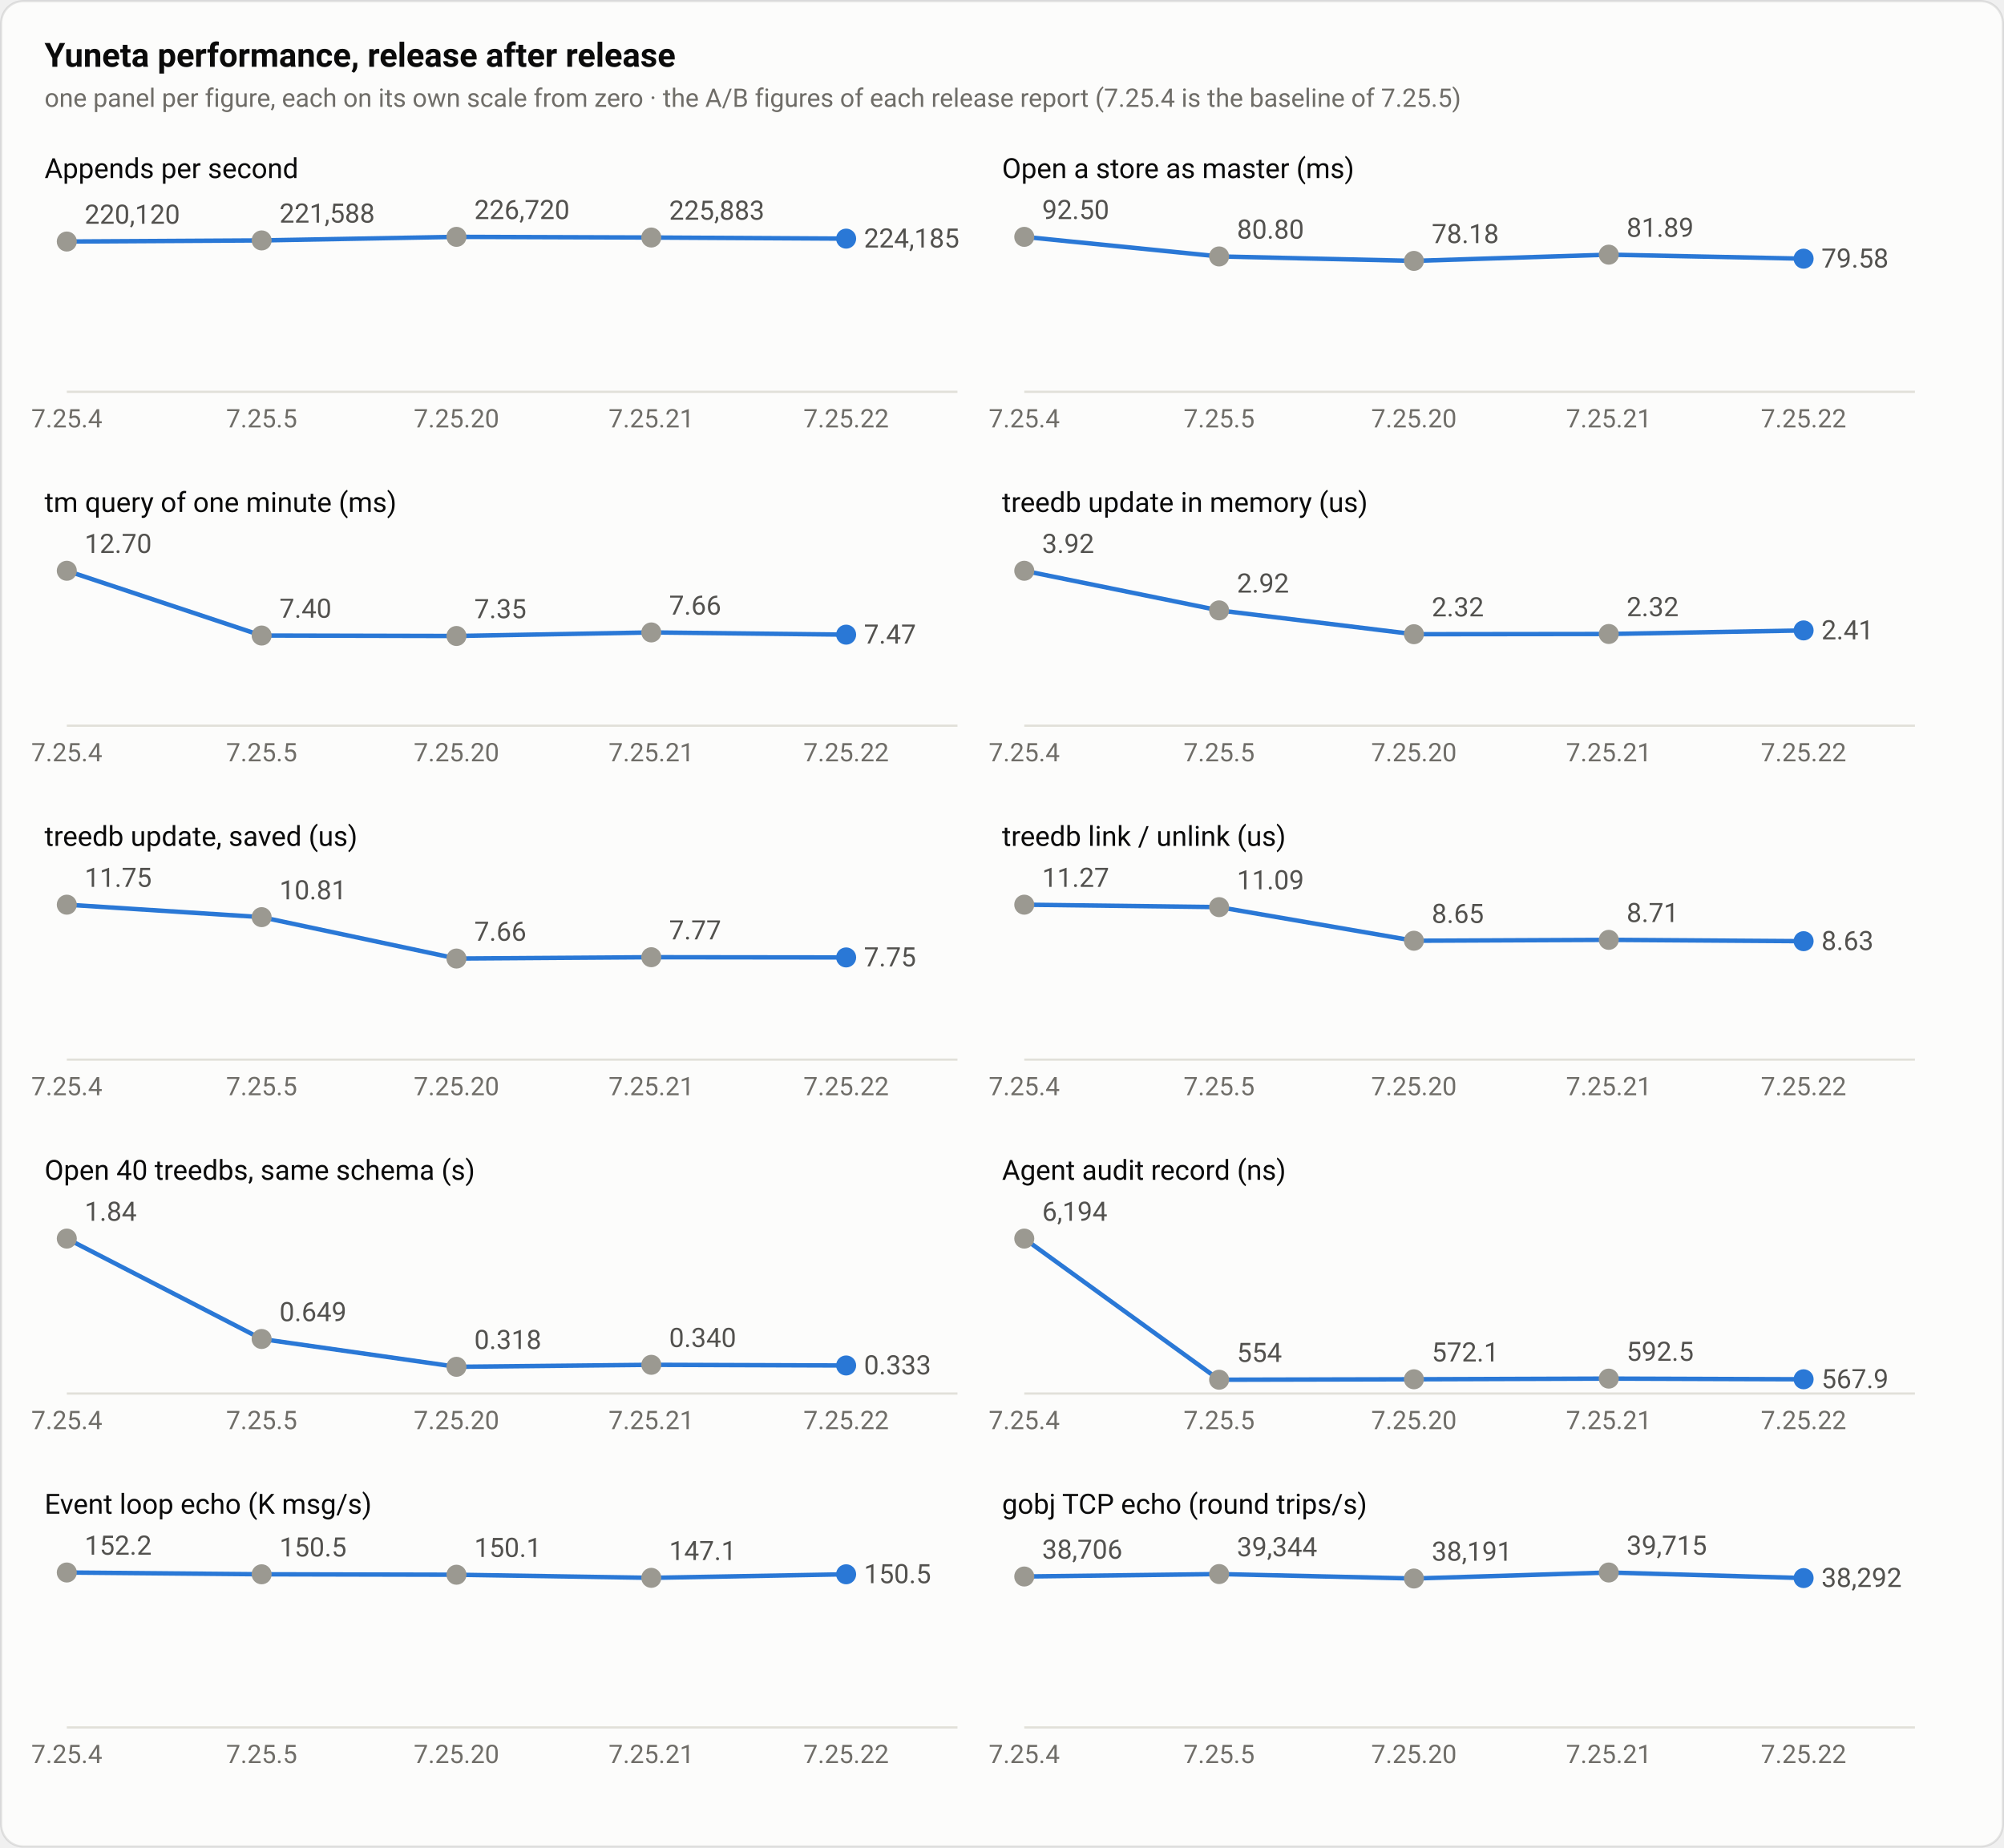
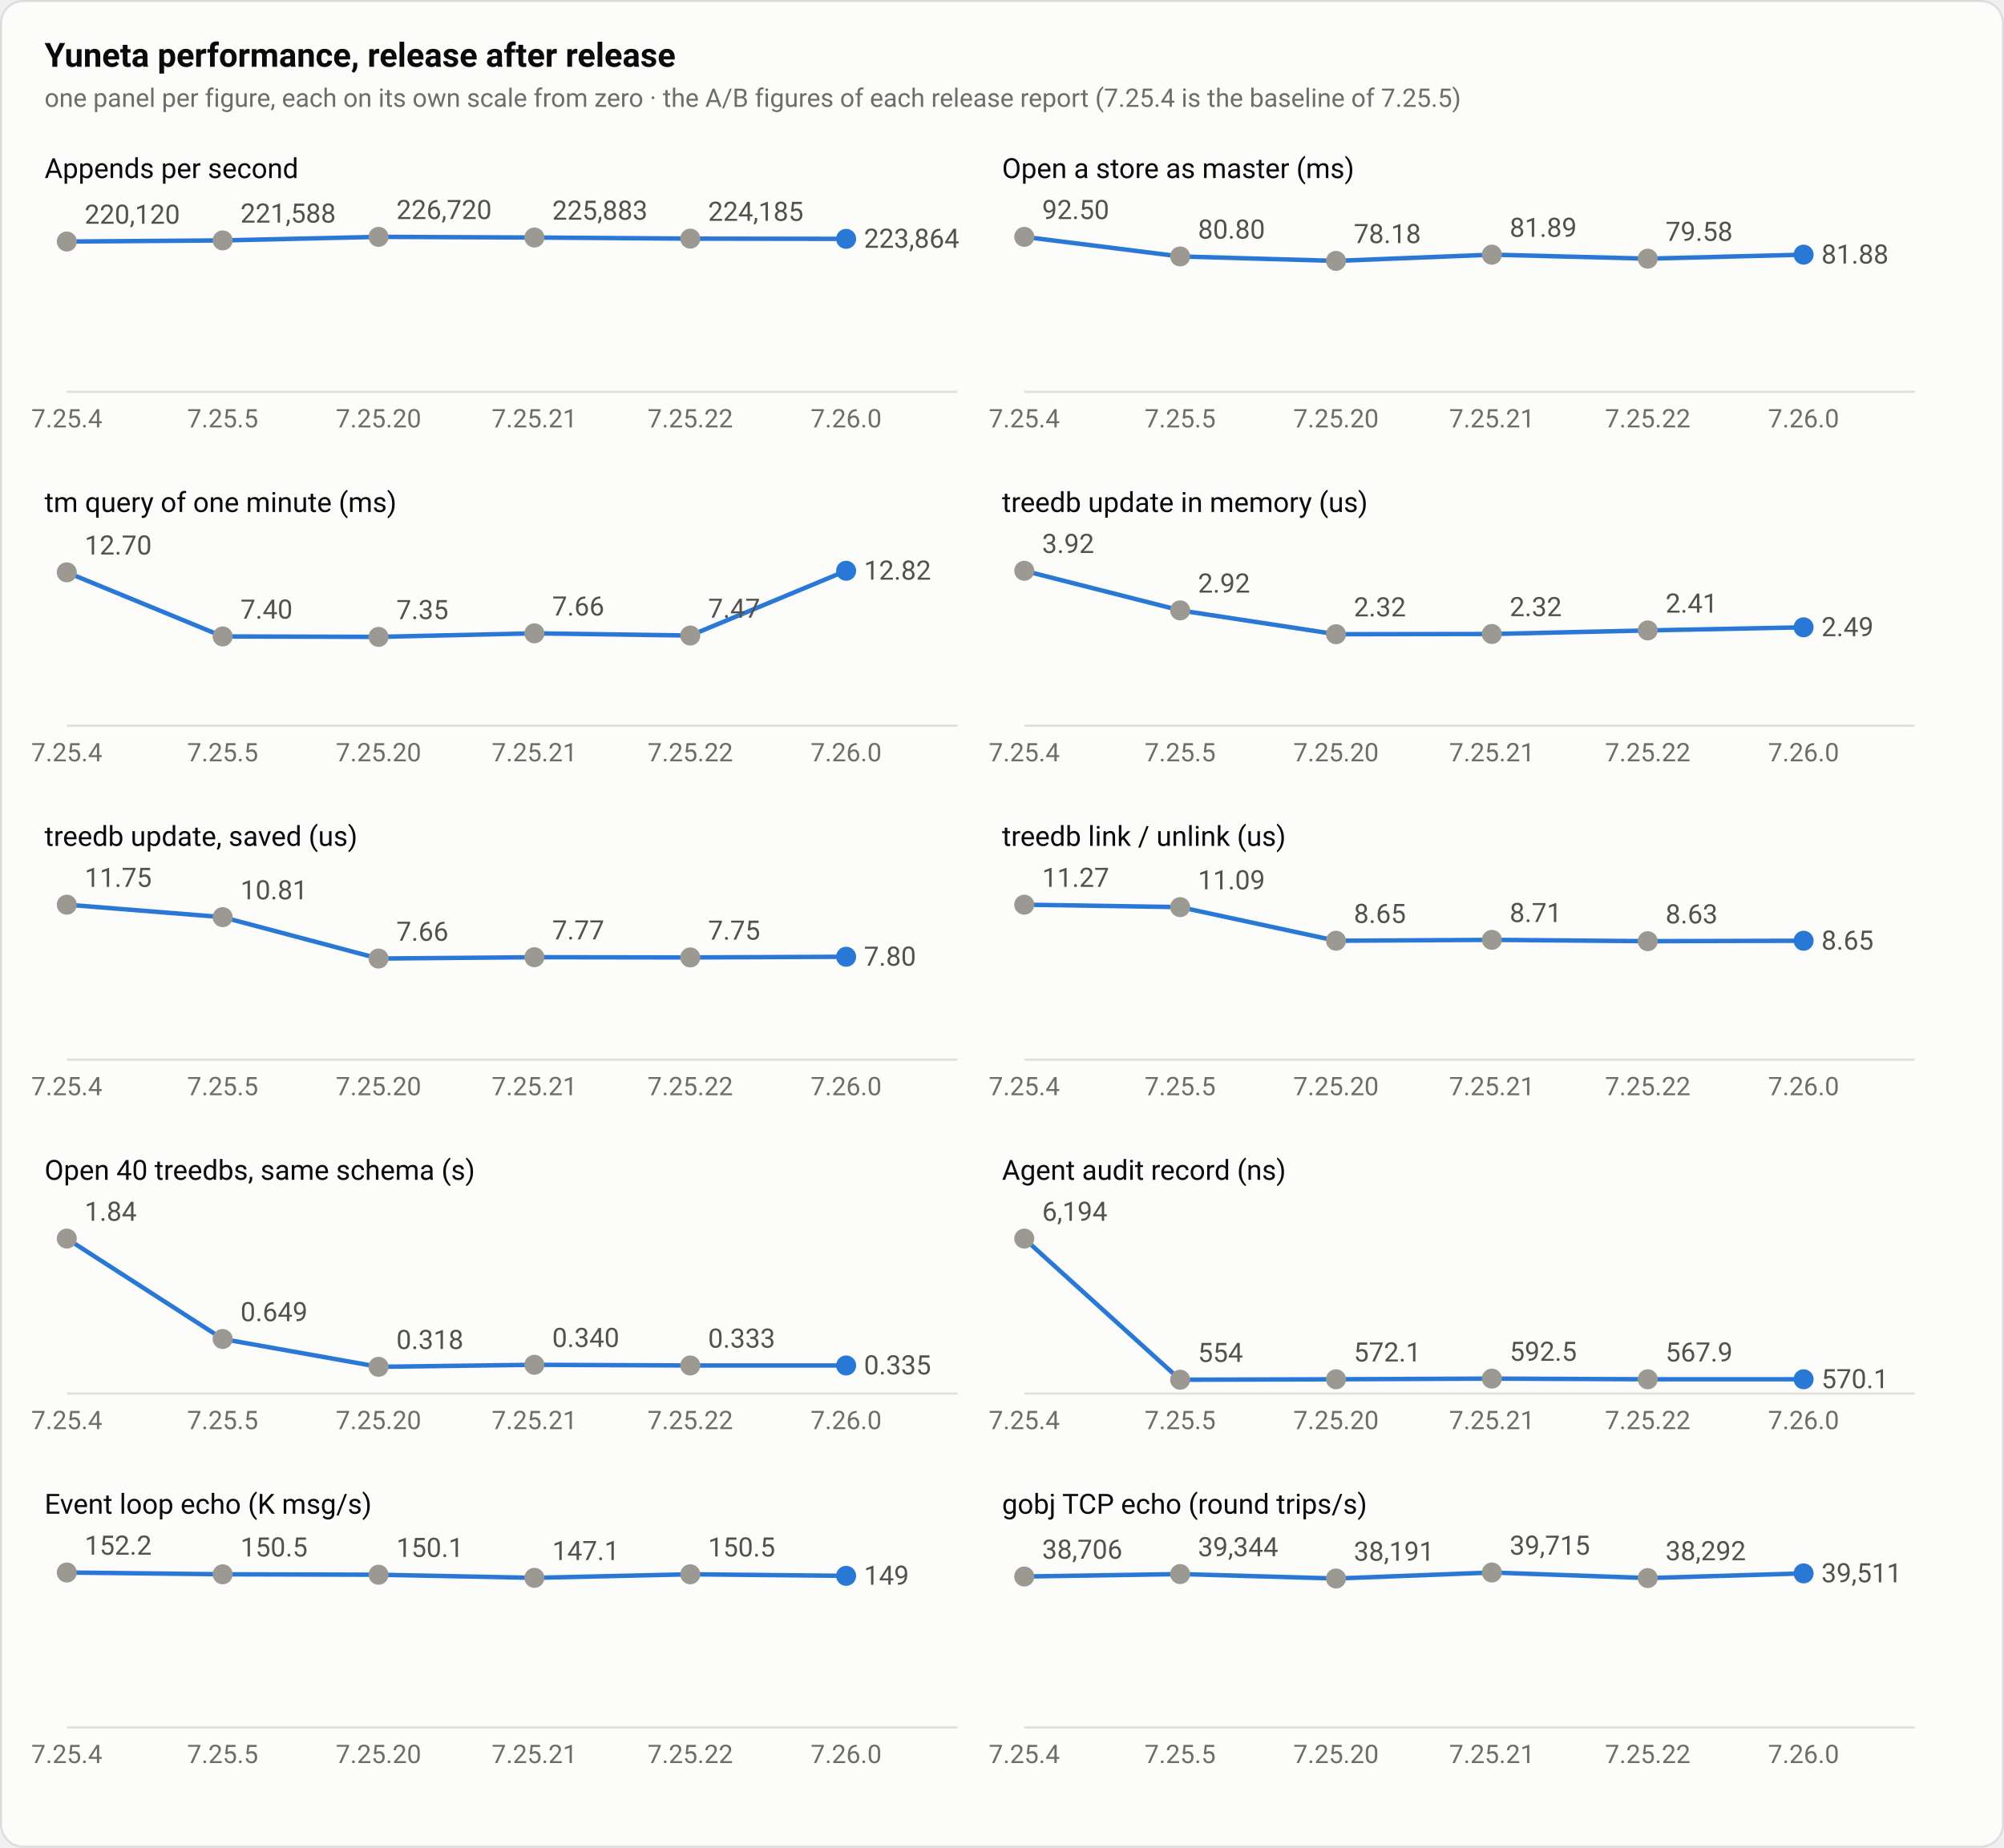
<svg xmlns="http://www.w3.org/2000/svg" viewBox="0 0 900 830" width="900" font-family="system-ui, -apple-system, 'Segoe UI', Roboto, sans-serif" role="img" aria-label="Yuneta performance, release after release">
  <style>
  .bg { fill: #fcfcfb; stroke: rgba(11,11,11,0.10); }
  .t { fill: #0b0b0b; font-size: 15px; font-weight: 600; }
  .l { fill: #0b0b0b; font-size: 12.5px; }
  .m { fill: #6f6d68; font-size: 11.5px; }
  .g { fill: #6f6d68; font-size: 11px; font-weight: 700; letter-spacing: 0.06em; }
  .v { fill: #52514e; font-size: 12px; }
  .grid { stroke: #e1e0d9; stroke-width: 1; }
  .zero { stroke: #a3a198; stroke-width: 1; }
  .gain { fill: #2a78d6; } .price { fill: #e34948; } .noise { fill: #b9b7ae; }
  .cur { fill: #2a78d6; } .prev { fill: #9b9991; }
  .curl { stroke: #2a78d6; stroke-width: 2; fill: none; }
  .w { stroke: #52514e; stroke-width: 1.5; }
  @media (prefers-color-scheme: dark) {
    .bg { fill: #1a1a19; stroke: rgba(255,255,255,0.10); }
    .t, .l { fill: #ffffff; } .m, .g { fill: #a3a198; } .v { fill: #c3c2b7; }
    .grid { stroke: #2c2c2a; } .zero { stroke: #5c5b56; }
    .gain, .cur { fill: #3987e5; } .price { fill: #e66767; } .noise { fill: #5c5b56; } .prev { fill: #7a786f; }
    .curl { stroke: #3987e5; } .w { stroke: #c3c2b7; }
  }
</style>
  <rect class="bg" x="0.5" y="0.5" width="899" height="829" rx="10" />
  <text class="t" x="20" y="30">Yuneta performance, release after release</text>
  <text class="m" x="20" y="48">one panel per figure, each on its own scale from zero · the A/B figures of each release report (7.25.4 is the baseline of 7.25.5)</text>
  <text class="l" x="20" y="80">Appends per second</text>
  <line class="grid" x1="30" x2="430" y1="176" y2="176" />
-   <polyline class="curl" points="30.0,108.5 117.5,108.0 205.0,106.4 292.5,106.7 380.0,107.2" />
+   <polyline class="curl" points="30.0,108.5 100.0,108.0 170.0,106.4 240.0,106.7 310.0,107.2 380.0,107.3" />
  <circle class="prev" cx="30.0" cy="108.5" r="4.5" stroke-width="2" />
  <text class="v" x="38.0" y="100.5" text-anchor="start">220,120</text>
  <text class="m" x="30.0" y="192" text-anchor="middle">7.25.4</text>
-   <circle class="prev" cx="117.5" cy="108.0" r="4.5" stroke-width="2" />
-   <text class="v" x="125.5" y="100.0" text-anchor="start">221,588</text>
-   <text class="m" x="117.5" y="192" text-anchor="middle">7.25.5</text>
-   <circle class="prev" cx="205.0" cy="106.4" r="4.5" stroke-width="2" />
-   <text class="v" x="213.0" y="98.4" text-anchor="start">226,720</text>
-   <text class="m" x="205.0" y="192" text-anchor="middle">7.25.20</text>
-   <circle class="prev" cx="292.5" cy="106.7" r="4.5" stroke-width="2" />
-   <text class="v" x="300.5" y="98.7" text-anchor="start">225,883</text>
-   <text class="m" x="292.5" y="192" text-anchor="middle">7.25.21</text>
-   <circle class="cur" cx="380.0" cy="107.2" r="4.5" stroke-width="2" />
-   <text class="v" x="388.0" y="111.2" text-anchor="start">224,185</text>
-   <text class="m" x="380.0" y="192" text-anchor="middle">7.25.22</text>
+   <circle class="prev" cx="100.0" cy="108.0" r="4.5" stroke-width="2" />
+   <text class="v" x="108.0" y="100.0" text-anchor="start">221,588</text>
+   <text class="m" x="100.0" y="192" text-anchor="middle">7.25.5</text>
+   <circle class="prev" cx="170.0" cy="106.4" r="4.5" stroke-width="2" />
+   <text class="v" x="178.0" y="98.4" text-anchor="start">226,720</text>
+   <text class="m" x="170.0" y="192" text-anchor="middle">7.25.20</text>
+   <circle class="prev" cx="240.0" cy="106.7" r="4.5" stroke-width="2" />
+   <text class="v" x="248.0" y="98.7" text-anchor="start">225,883</text>
+   <text class="m" x="240.0" y="192" text-anchor="middle">7.25.21</text>
+   <circle class="prev" cx="310.0" cy="107.2" r="4.5" stroke-width="2" />
+   <text class="v" x="318.0" y="99.2" text-anchor="start">224,185</text>
+   <text class="m" x="310.0" y="192" text-anchor="middle">7.25.22</text>
+   <circle class="cur" cx="380.0" cy="107.3" r="4.5" stroke-width="2" />
+   <text class="v" x="388.0" y="111.3" text-anchor="start">223,864</text>
+   <text class="m" x="380.0" y="192" text-anchor="middle">7.26.0</text>
  <text class="l" x="450" y="80">Open a store as master (ms)</text>
  <line class="grid" x1="460" x2="860" y1="176" y2="176" />
-   <polyline class="curl" points="460.0,106.4 547.5,115.2 635.0,117.2 722.5,114.4 810.0,116.2" />
+   <polyline class="curl" points="460.0,106.4 530.0,115.2 600.0,117.2 670.0,114.4 740.0,116.2 810.0,114.4" />
  <circle class="prev" cx="460.0" cy="106.4" r="4.5" stroke-width="2" />
  <text class="v" x="468.0" y="98.4" text-anchor="start">92.50</text>
  <text class="m" x="460.0" y="192" text-anchor="middle">7.25.4</text>
-   <circle class="prev" cx="547.5" cy="115.2" r="4.5" stroke-width="2" />
-   <text class="v" x="555.5" y="107.2" text-anchor="start">80.80</text>
-   <text class="m" x="547.5" y="192" text-anchor="middle">7.25.5</text>
-   <circle class="prev" cx="635.0" cy="117.2" r="4.5" stroke-width="2" />
-   <text class="v" x="643.0" y="109.2" text-anchor="start">78.18</text>
-   <text class="m" x="635.0" y="192" text-anchor="middle">7.25.20</text>
-   <circle class="prev" cx="722.5" cy="114.4" r="4.5" stroke-width="2" />
-   <text class="v" x="730.5" y="106.4" text-anchor="start">81.89</text>
-   <text class="m" x="722.5" y="192" text-anchor="middle">7.25.21</text>
-   <circle class="cur" cx="810.0" cy="116.2" r="4.5" stroke-width="2" />
-   <text class="v" x="818.0" y="120.2" text-anchor="start">79.58</text>
-   <text class="m" x="810.0" y="192" text-anchor="middle">7.25.22</text>
+   <circle class="prev" cx="530.0" cy="115.2" r="4.5" stroke-width="2" />
+   <text class="v" x="538.0" y="107.2" text-anchor="start">80.80</text>
+   <text class="m" x="530.0" y="192" text-anchor="middle">7.25.5</text>
+   <circle class="prev" cx="600.0" cy="117.2" r="4.5" stroke-width="2" />
+   <text class="v" x="608.0" y="109.2" text-anchor="start">78.18</text>
+   <text class="m" x="600.0" y="192" text-anchor="middle">7.25.20</text>
+   <circle class="prev" cx="670.0" cy="114.4" r="4.5" stroke-width="2" />
+   <text class="v" x="678.0" y="106.4" text-anchor="start">81.89</text>
+   <text class="m" x="670.0" y="192" text-anchor="middle">7.25.21</text>
+   <circle class="prev" cx="740.0" cy="116.2" r="4.5" stroke-width="2" />
+   <text class="v" x="748.0" y="108.2" text-anchor="start">79.58</text>
+   <text class="m" x="740.0" y="192" text-anchor="middle">7.25.22</text>
+   <circle class="cur" cx="810.0" cy="114.4" r="4.5" stroke-width="2" />
+   <text class="v" x="818.0" y="118.4" text-anchor="start">81.88</text>
+   <text class="m" x="810.0" y="192" text-anchor="middle">7.26.0</text>
  <text class="l" x="20" y="230">tm query of one minute (ms)</text>
  <line class="grid" x1="30" x2="430" y1="326" y2="326" />
-   <polyline class="curl" points="30.0,256.4 117.5,285.5 205.0,285.7 292.5,284.1 380.0,285.1" />
-   <circle class="prev" cx="30.0" cy="256.4" r="4.5" stroke-width="2" />
-   <text class="v" x="38.0" y="248.4" text-anchor="start">12.70</text>
+   <polyline class="curl" points="30.0,257.1 100.0,285.9 170.0,286.1 240.0,284.5 310.0,285.5 380.0,256.4" />
+   <circle class="prev" cx="30.0" cy="257.1" r="4.5" stroke-width="2" />
+   <text class="v" x="38.0" y="249.1" text-anchor="start">12.70</text>
  <text class="m" x="30.0" y="342" text-anchor="middle">7.25.4</text>
-   <circle class="prev" cx="117.5" cy="285.5" r="4.5" stroke-width="2" />
-   <text class="v" x="125.5" y="277.5" text-anchor="start">7.40</text>
-   <text class="m" x="117.5" y="342" text-anchor="middle">7.25.5</text>
-   <circle class="prev" cx="205.0" cy="285.7" r="4.5" stroke-width="2" />
-   <text class="v" x="213.0" y="277.7" text-anchor="start">7.35</text>
-   <text class="m" x="205.0" y="342" text-anchor="middle">7.25.20</text>
-   <circle class="prev" cx="292.5" cy="284.1" r="4.5" stroke-width="2" />
-   <text class="v" x="300.5" y="276.1" text-anchor="start">7.66</text>
-   <text class="m" x="292.5" y="342" text-anchor="middle">7.25.21</text>
-   <circle class="cur" cx="380.0" cy="285.1" r="4.5" stroke-width="2" />
-   <text class="v" x="388.0" y="289.1" text-anchor="start">7.47</text>
-   <text class="m" x="380.0" y="342" text-anchor="middle">7.25.22</text>
+   <circle class="prev" cx="100.0" cy="285.9" r="4.5" stroke-width="2" />
+   <text class="v" x="108.0" y="277.9" text-anchor="start">7.40</text>
+   <text class="m" x="100.0" y="342" text-anchor="middle">7.25.5</text>
+   <circle class="prev" cx="170.0" cy="286.1" r="4.5" stroke-width="2" />
+   <text class="v" x="178.0" y="278.1" text-anchor="start">7.35</text>
+   <text class="m" x="170.0" y="342" text-anchor="middle">7.25.20</text>
+   <circle class="prev" cx="240.0" cy="284.5" r="4.5" stroke-width="2" />
+   <text class="v" x="248.0" y="276.5" text-anchor="start">7.66</text>
+   <text class="m" x="240.0" y="342" text-anchor="middle">7.25.21</text>
+   <circle class="prev" cx="310.0" cy="285.5" r="4.5" stroke-width="2" />
+   <text class="v" x="318.0" y="277.5" text-anchor="start">7.47</text>
+   <text class="m" x="310.0" y="342" text-anchor="middle">7.25.22</text>
+   <circle class="cur" cx="380.0" cy="256.4" r="4.5" stroke-width="2" />
+   <text class="v" x="388.0" y="260.4" text-anchor="start">12.82</text>
+   <text class="m" x="380.0" y="342" text-anchor="middle">7.26.0</text>
  <text class="l" x="450" y="230">treedb update in memory (us)</text>
  <line class="grid" x1="460" x2="860" y1="326" y2="326" />
-   <polyline class="curl" points="460.0,256.4 547.5,274.2 635.0,284.9 722.5,284.8 810.0,283.2" />
+   <polyline class="curl" points="460.0,256.4 530.0,274.2 600.0,284.9 670.0,284.8 740.0,283.2 810.0,281.8" />
  <circle class="prev" cx="460.0" cy="256.4" r="4.5" stroke-width="2" />
  <text class="v" x="468.0" y="248.4" text-anchor="start">3.92</text>
  <text class="m" x="460.0" y="342" text-anchor="middle">7.25.4</text>
-   <circle class="prev" cx="547.5" cy="274.2" r="4.5" stroke-width="2" />
-   <text class="v" x="555.5" y="266.2" text-anchor="start">2.92</text>
-   <text class="m" x="547.5" y="342" text-anchor="middle">7.25.5</text>
-   <circle class="prev" cx="635.0" cy="284.9" r="4.5" stroke-width="2" />
-   <text class="v" x="643.0" y="276.9" text-anchor="start">2.32</text>
-   <text class="m" x="635.0" y="342" text-anchor="middle">7.25.20</text>
-   <circle class="prev" cx="722.5" cy="284.8" r="4.5" stroke-width="2" />
-   <text class="v" x="730.5" y="276.8" text-anchor="start">2.32</text>
-   <text class="m" x="722.5" y="342" text-anchor="middle">7.25.21</text>
-   <circle class="cur" cx="810.0" cy="283.2" r="4.5" stroke-width="2" />
-   <text class="v" x="818.0" y="287.2" text-anchor="start">2.41</text>
-   <text class="m" x="810.0" y="342" text-anchor="middle">7.25.22</text>
+   <circle class="prev" cx="530.0" cy="274.2" r="4.5" stroke-width="2" />
+   <text class="v" x="538.0" y="266.2" text-anchor="start">2.92</text>
+   <text class="m" x="530.0" y="342" text-anchor="middle">7.25.5</text>
+   <circle class="prev" cx="600.0" cy="284.9" r="4.5" stroke-width="2" />
+   <text class="v" x="608.0" y="276.9" text-anchor="start">2.32</text>
+   <text class="m" x="600.0" y="342" text-anchor="middle">7.25.20</text>
+   <circle class="prev" cx="670.0" cy="284.8" r="4.5" stroke-width="2" />
+   <text class="v" x="678.0" y="276.8" text-anchor="start">2.32</text>
+   <text class="m" x="670.0" y="342" text-anchor="middle">7.25.21</text>
+   <circle class="prev" cx="740.0" cy="283.2" r="4.5" stroke-width="2" />
+   <text class="v" x="748.0" y="275.2" text-anchor="start">2.41</text>
+   <text class="m" x="740.0" y="342" text-anchor="middle">7.25.22</text>
+   <circle class="cur" cx="810.0" cy="281.8" r="4.5" stroke-width="2" />
+   <text class="v" x="818.0" y="285.8" text-anchor="start">2.49</text>
+   <text class="m" x="810.0" y="342" text-anchor="middle">7.26.0</text>
  <text class="l" x="20" y="380">treedb update, saved (us)</text>
  <line class="grid" x1="30" x2="430" y1="476" y2="476" />
-   <polyline class="curl" points="30.0,406.4 117.5,412.0 205.0,430.6 292.5,430.0 380.0,430.1" />
+   <polyline class="curl" points="30.0,406.4 100.0,412.0 170.0,430.6 240.0,430.0 310.0,430.1 380.0,429.8" />
  <circle class="prev" cx="30.0" cy="406.4" r="4.5" stroke-width="2" />
  <text class="v" x="38.0" y="398.4" text-anchor="start">11.75</text>
  <text class="m" x="30.0" y="492" text-anchor="middle">7.25.4</text>
-   <circle class="prev" cx="117.5" cy="412.0" r="4.5" stroke-width="2" />
-   <text class="v" x="125.5" y="404.0" text-anchor="start">10.81</text>
-   <text class="m" x="117.5" y="492" text-anchor="middle">7.25.5</text>
-   <circle class="prev" cx="205.0" cy="430.6" r="4.5" stroke-width="2" />
-   <text class="v" x="213.0" y="422.6" text-anchor="start">7.66</text>
-   <text class="m" x="205.0" y="492" text-anchor="middle">7.25.20</text>
-   <circle class="prev" cx="292.5" cy="430.0" r="4.5" stroke-width="2" />
-   <text class="v" x="300.5" y="422.0" text-anchor="start">7.77</text>
-   <text class="m" x="292.5" y="492" text-anchor="middle">7.25.21</text>
-   <circle class="cur" cx="380.0" cy="430.1" r="4.5" stroke-width="2" />
-   <text class="v" x="388.0" y="434.1" text-anchor="start">7.75</text>
-   <text class="m" x="380.0" y="492" text-anchor="middle">7.25.22</text>
+   <circle class="prev" cx="100.0" cy="412.0" r="4.5" stroke-width="2" />
+   <text class="v" x="108.0" y="404.0" text-anchor="start">10.81</text>
+   <text class="m" x="100.0" y="492" text-anchor="middle">7.25.5</text>
+   <circle class="prev" cx="170.0" cy="430.6" r="4.5" stroke-width="2" />
+   <text class="v" x="178.0" y="422.6" text-anchor="start">7.66</text>
+   <text class="m" x="170.0" y="492" text-anchor="middle">7.25.20</text>
+   <circle class="prev" cx="240.0" cy="430.0" r="4.5" stroke-width="2" />
+   <text class="v" x="248.0" y="422.0" text-anchor="start">7.77</text>
+   <text class="m" x="240.0" y="492" text-anchor="middle">7.25.21</text>
+   <circle class="prev" cx="310.0" cy="430.1" r="4.5" stroke-width="2" />
+   <text class="v" x="318.0" y="422.1" text-anchor="start">7.75</text>
+   <text class="m" x="310.0" y="492" text-anchor="middle">7.25.22</text>
+   <circle class="cur" cx="380.0" cy="429.8" r="4.5" stroke-width="2" />
+   <text class="v" x="388.0" y="433.8" text-anchor="start">7.80</text>
+   <text class="m" x="380.0" y="492" text-anchor="middle">7.26.0</text>
  <text class="l" x="450" y="380">treedb link / unlink (us)</text>
  <line class="grid" x1="460" x2="860" y1="476" y2="476" />
-   <polyline class="curl" points="460.0,406.4 547.5,407.5 635.0,422.6 722.5,422.2 810.0,422.8" />
+   <polyline class="curl" points="460.0,406.4 530.0,407.5 600.0,422.6 670.0,422.2 740.0,422.8 810.0,422.6" />
  <circle class="prev" cx="460.0" cy="406.4" r="4.5" stroke-width="2" />
  <text class="v" x="468.0" y="398.4" text-anchor="start">11.27</text>
  <text class="m" x="460.0" y="492" text-anchor="middle">7.25.4</text>
-   <circle class="prev" cx="547.5" cy="407.5" r="4.5" stroke-width="2" />
-   <text class="v" x="555.5" y="399.5" text-anchor="start">11.09</text>
-   <text class="m" x="547.5" y="492" text-anchor="middle">7.25.5</text>
-   <circle class="prev" cx="635.0" cy="422.6" r="4.5" stroke-width="2" />
-   <text class="v" x="643.0" y="414.6" text-anchor="start">8.65</text>
-   <text class="m" x="635.0" y="492" text-anchor="middle">7.25.20</text>
-   <circle class="prev" cx="722.5" cy="422.2" r="4.5" stroke-width="2" />
-   <text class="v" x="730.5" y="414.2" text-anchor="start">8.71</text>
-   <text class="m" x="722.5" y="492" text-anchor="middle">7.25.21</text>
-   <circle class="cur" cx="810.0" cy="422.8" r="4.5" stroke-width="2" />
-   <text class="v" x="818.0" y="426.8" text-anchor="start">8.63</text>
-   <text class="m" x="810.0" y="492" text-anchor="middle">7.25.22</text>
+   <circle class="prev" cx="530.0" cy="407.5" r="4.5" stroke-width="2" />
+   <text class="v" x="538.0" y="399.5" text-anchor="start">11.09</text>
+   <text class="m" x="530.0" y="492" text-anchor="middle">7.25.5</text>
+   <circle class="prev" cx="600.0" cy="422.6" r="4.5" stroke-width="2" />
+   <text class="v" x="608.0" y="414.6" text-anchor="start">8.65</text>
+   <text class="m" x="600.0" y="492" text-anchor="middle">7.25.20</text>
+   <circle class="prev" cx="670.0" cy="422.2" r="4.5" stroke-width="2" />
+   <text class="v" x="678.0" y="414.2" text-anchor="start">8.71</text>
+   <text class="m" x="670.0" y="492" text-anchor="middle">7.25.21</text>
+   <circle class="prev" cx="740.0" cy="422.8" r="4.5" stroke-width="2" />
+   <text class="v" x="748.0" y="414.8" text-anchor="start">8.63</text>
+   <text class="m" x="740.0" y="492" text-anchor="middle">7.25.22</text>
+   <circle class="cur" cx="810.0" cy="422.6" r="4.5" stroke-width="2" />
+   <text class="v" x="818.0" y="426.6" text-anchor="start">8.65</text>
+   <text class="m" x="810.0" y="492" text-anchor="middle">7.26.0</text>
  <text class="l" x="20" y="530">Open 40 treedbs, same schema (s)</text>
  <line class="grid" x1="30" x2="430" y1="626" y2="626" />
-   <polyline class="curl" points="30.0,556.4 117.5,601.5 205.0,614.0 292.5,613.1 380.0,613.4" />
+   <polyline class="curl" points="30.0,556.4 100.0,601.5 170.0,614.0 240.0,613.1 310.0,613.4 380.0,613.4" />
  <circle class="prev" cx="30.0" cy="556.4" r="4.5" stroke-width="2" />
  <text class="v" x="38.0" y="548.4" text-anchor="start">1.84</text>
  <text class="m" x="30.0" y="642" text-anchor="middle">7.25.4</text>
-   <circle class="prev" cx="117.5" cy="601.5" r="4.5" stroke-width="2" />
-   <text class="v" x="125.5" y="593.5" text-anchor="start">0.649</text>
-   <text class="m" x="117.5" y="642" text-anchor="middle">7.25.5</text>
-   <circle class="prev" cx="205.0" cy="614.0" r="4.5" stroke-width="2" />
-   <text class="v" x="213.0" y="606.0" text-anchor="start">0.318</text>
-   <text class="m" x="205.0" y="642" text-anchor="middle">7.25.20</text>
-   <circle class="prev" cx="292.5" cy="613.1" r="4.5" stroke-width="2" />
-   <text class="v" x="300.5" y="605.1" text-anchor="start">0.340</text>
-   <text class="m" x="292.5" y="642" text-anchor="middle">7.25.21</text>
+   <circle class="prev" cx="100.0" cy="601.5" r="4.5" stroke-width="2" />
+   <text class="v" x="108.0" y="593.5" text-anchor="start">0.649</text>
+   <text class="m" x="100.0" y="642" text-anchor="middle">7.25.5</text>
+   <circle class="prev" cx="170.0" cy="614.0" r="4.5" stroke-width="2" />
+   <text class="v" x="178.0" y="606.0" text-anchor="start">0.318</text>
+   <text class="m" x="170.0" y="642" text-anchor="middle">7.25.20</text>
+   <circle class="prev" cx="240.0" cy="613.1" r="4.5" stroke-width="2" />
+   <text class="v" x="248.0" y="605.1" text-anchor="start">0.340</text>
+   <text class="m" x="240.0" y="642" text-anchor="middle">7.25.21</text>
+   <circle class="prev" cx="310.0" cy="613.4" r="4.5" stroke-width="2" />
+   <text class="v" x="318.0" y="605.4" text-anchor="start">0.333</text>
+   <text class="m" x="310.0" y="642" text-anchor="middle">7.25.22</text>
  <circle class="cur" cx="380.0" cy="613.4" r="4.5" stroke-width="2" />
-   <text class="v" x="388.0" y="617.4" text-anchor="start">0.333</text>
-   <text class="m" x="380.0" y="642" text-anchor="middle">7.25.22</text>
+   <text class="v" x="388.0" y="617.4" text-anchor="start">0.335</text>
+   <text class="m" x="380.0" y="642" text-anchor="middle">7.26.0</text>
  <text class="l" x="450" y="530">Agent audit record (ns)</text>
  <line class="grid" x1="460" x2="860" y1="626" y2="626" />
-   <polyline class="curl" points="460.0,556.4 547.5,619.8 635.0,619.6 722.5,619.3 810.0,619.6" />
+   <polyline class="curl" points="460.0,556.4 530.0,619.8 600.0,619.6 670.0,619.3 740.0,619.6 810.0,619.6" />
  <circle class="prev" cx="460.0" cy="556.4" r="4.5" stroke-width="2" />
  <text class="v" x="468.0" y="548.4" text-anchor="start">6,194</text>
  <text class="m" x="460.0" y="642" text-anchor="middle">7.25.4</text>
-   <circle class="prev" cx="547.5" cy="619.8" r="4.5" stroke-width="2" />
-   <text class="v" x="555.5" y="611.8" text-anchor="start">554</text>
-   <text class="m" x="547.5" y="642" text-anchor="middle">7.25.5</text>
-   <circle class="prev" cx="635.0" cy="619.6" r="4.5" stroke-width="2" />
-   <text class="v" x="643.0" y="611.6" text-anchor="start">572.1</text>
-   <text class="m" x="635.0" y="642" text-anchor="middle">7.25.20</text>
-   <circle class="prev" cx="722.5" cy="619.3" r="4.5" stroke-width="2" />
-   <text class="v" x="730.5" y="611.3" text-anchor="start">592.5</text>
-   <text class="m" x="722.5" y="642" text-anchor="middle">7.25.21</text>
+   <circle class="prev" cx="530.0" cy="619.8" r="4.5" stroke-width="2" />
+   <text class="v" x="538.0" y="611.8" text-anchor="start">554</text>
+   <text class="m" x="530.0" y="642" text-anchor="middle">7.25.5</text>
+   <circle class="prev" cx="600.0" cy="619.6" r="4.5" stroke-width="2" />
+   <text class="v" x="608.0" y="611.6" text-anchor="start">572.1</text>
+   <text class="m" x="600.0" y="642" text-anchor="middle">7.25.20</text>
+   <circle class="prev" cx="670.0" cy="619.3" r="4.5" stroke-width="2" />
+   <text class="v" x="678.0" y="611.3" text-anchor="start">592.5</text>
+   <text class="m" x="670.0" y="642" text-anchor="middle">7.25.21</text>
+   <circle class="prev" cx="740.0" cy="619.6" r="4.5" stroke-width="2" />
+   <text class="v" x="748.0" y="611.6" text-anchor="start">567.9</text>
+   <text class="m" x="740.0" y="642" text-anchor="middle">7.25.22</text>
  <circle class="cur" cx="810.0" cy="619.6" r="4.5" stroke-width="2" />
-   <text class="v" x="818.0" y="623.6" text-anchor="start">567.9</text>
-   <text class="m" x="810.0" y="642" text-anchor="middle">7.25.22</text>
+   <text class="v" x="818.0" y="623.6" text-anchor="start">570.1</text>
+   <text class="m" x="810.0" y="642" text-anchor="middle">7.26.0</text>
  <text class="l" x="20" y="680">Event loop echo (K msg/s)</text>
  <line class="grid" x1="30" x2="430" y1="776" y2="776" />
-   <polyline class="curl" points="30.0,706.4 117.5,707.2 205.0,707.4 292.5,708.8 380.0,707.2" />
+   <polyline class="curl" points="30.0,706.4 100.0,707.2 170.0,707.4 240.0,708.8 310.0,707.2 380.0,707.9" />
  <circle class="prev" cx="30.0" cy="706.4" r="4.5" stroke-width="2" />
  <text class="v" x="38.0" y="698.4" text-anchor="start">152.2</text>
  <text class="m" x="30.0" y="792" text-anchor="middle">7.25.4</text>
-   <circle class="prev" cx="117.5" cy="707.2" r="4.5" stroke-width="2" />
-   <text class="v" x="125.5" y="699.2" text-anchor="start">150.5</text>
-   <text class="m" x="117.5" y="792" text-anchor="middle">7.25.5</text>
-   <circle class="prev" cx="205.0" cy="707.4" r="4.5" stroke-width="2" />
-   <text class="v" x="213.0" y="699.4" text-anchor="start">150.1</text>
-   <text class="m" x="205.0" y="792" text-anchor="middle">7.25.20</text>
-   <circle class="prev" cx="292.5" cy="708.8" r="4.5" stroke-width="2" />
-   <text class="v" x="300.5" y="700.8" text-anchor="start">147.1</text>
-   <text class="m" x="292.5" y="792" text-anchor="middle">7.25.21</text>
-   <circle class="cur" cx="380.0" cy="707.2" r="4.5" stroke-width="2" />
-   <text class="v" x="388.0" y="711.2" text-anchor="start">150.5</text>
-   <text class="m" x="380.0" y="792" text-anchor="middle">7.25.22</text>
+   <circle class="prev" cx="100.0" cy="707.2" r="4.5" stroke-width="2" />
+   <text class="v" x="108.0" y="699.2" text-anchor="start">150.5</text>
+   <text class="m" x="100.0" y="792" text-anchor="middle">7.25.5</text>
+   <circle class="prev" cx="170.0" cy="707.4" r="4.5" stroke-width="2" />
+   <text class="v" x="178.0" y="699.4" text-anchor="start">150.1</text>
+   <text class="m" x="170.0" y="792" text-anchor="middle">7.25.20</text>
+   <circle class="prev" cx="240.0" cy="708.8" r="4.5" stroke-width="2" />
+   <text class="v" x="248.0" y="700.8" text-anchor="start">147.1</text>
+   <text class="m" x="240.0" y="792" text-anchor="middle">7.25.21</text>
+   <circle class="prev" cx="310.0" cy="707.2" r="4.5" stroke-width="2" />
+   <text class="v" x="318.0" y="699.2" text-anchor="start">150.5</text>
+   <text class="m" x="310.0" y="792" text-anchor="middle">7.25.22</text>
+   <circle class="cur" cx="380.0" cy="707.9" r="4.5" stroke-width="2" />
+   <text class="v" x="388.0" y="711.9" text-anchor="start">149</text>
+   <text class="m" x="380.0" y="792" text-anchor="middle">7.26.0</text>
  <text class="l" x="450" y="680">gobj TCP echo (round trips/s)</text>
  <line class="grid" x1="460" x2="860" y1="776" y2="776" />
-   <polyline class="curl" points="460.0,708.2 547.5,707.1 635.0,709.1 722.5,706.4 810.0,708.9" />
+   <polyline class="curl" points="460.0,708.2 530.0,707.1 600.0,709.1 670.0,706.4 740.0,708.9 810.0,706.8" />
  <circle class="prev" cx="460.0" cy="708.2" r="4.5" stroke-width="2" />
  <text class="v" x="468.0" y="700.2" text-anchor="start">38,706</text>
  <text class="m" x="460.0" y="792" text-anchor="middle">7.25.4</text>
-   <circle class="prev" cx="547.5" cy="707.1" r="4.5" stroke-width="2" />
-   <text class="v" x="555.5" y="699.1" text-anchor="start">39,344</text>
-   <text class="m" x="547.5" y="792" text-anchor="middle">7.25.5</text>
-   <circle class="prev" cx="635.0" cy="709.1" r="4.5" stroke-width="2" />
-   <text class="v" x="643.0" y="701.1" text-anchor="start">38,191</text>
-   <text class="m" x="635.0" y="792" text-anchor="middle">7.25.20</text>
-   <circle class="prev" cx="722.5" cy="706.4" r="4.5" stroke-width="2" />
-   <text class="v" x="730.5" y="698.4" text-anchor="start">39,715</text>
-   <text class="m" x="722.5" y="792" text-anchor="middle">7.25.21</text>
-   <circle class="cur" cx="810.0" cy="708.9" r="4.5" stroke-width="2" />
-   <text class="v" x="818.0" y="712.9" text-anchor="start">38,292</text>
-   <text class="m" x="810.0" y="792" text-anchor="middle">7.25.22</text>
+   <circle class="prev" cx="530.0" cy="707.1" r="4.5" stroke-width="2" />
+   <text class="v" x="538.0" y="699.1" text-anchor="start">39,344</text>
+   <text class="m" x="530.0" y="792" text-anchor="middle">7.25.5</text>
+   <circle class="prev" cx="600.0" cy="709.1" r="4.5" stroke-width="2" />
+   <text class="v" x="608.0" y="701.1" text-anchor="start">38,191</text>
+   <text class="m" x="600.0" y="792" text-anchor="middle">7.25.20</text>
+   <circle class="prev" cx="670.0" cy="706.4" r="4.5" stroke-width="2" />
+   <text class="v" x="678.0" y="698.4" text-anchor="start">39,715</text>
+   <text class="m" x="670.0" y="792" text-anchor="middle">7.25.21</text>
+   <circle class="prev" cx="740.0" cy="708.9" r="4.5" stroke-width="2" />
+   <text class="v" x="748.0" y="700.9" text-anchor="start">38,292</text>
+   <text class="m" x="740.0" y="792" text-anchor="middle">7.25.22</text>
+   <circle class="cur" cx="810.0" cy="706.8" r="4.5" stroke-width="2" />
+   <text class="v" x="818.0" y="710.8" text-anchor="start">39,511</text>
+   <text class="m" x="810.0" y="792" text-anchor="middle">7.26.0</text>
</svg>
